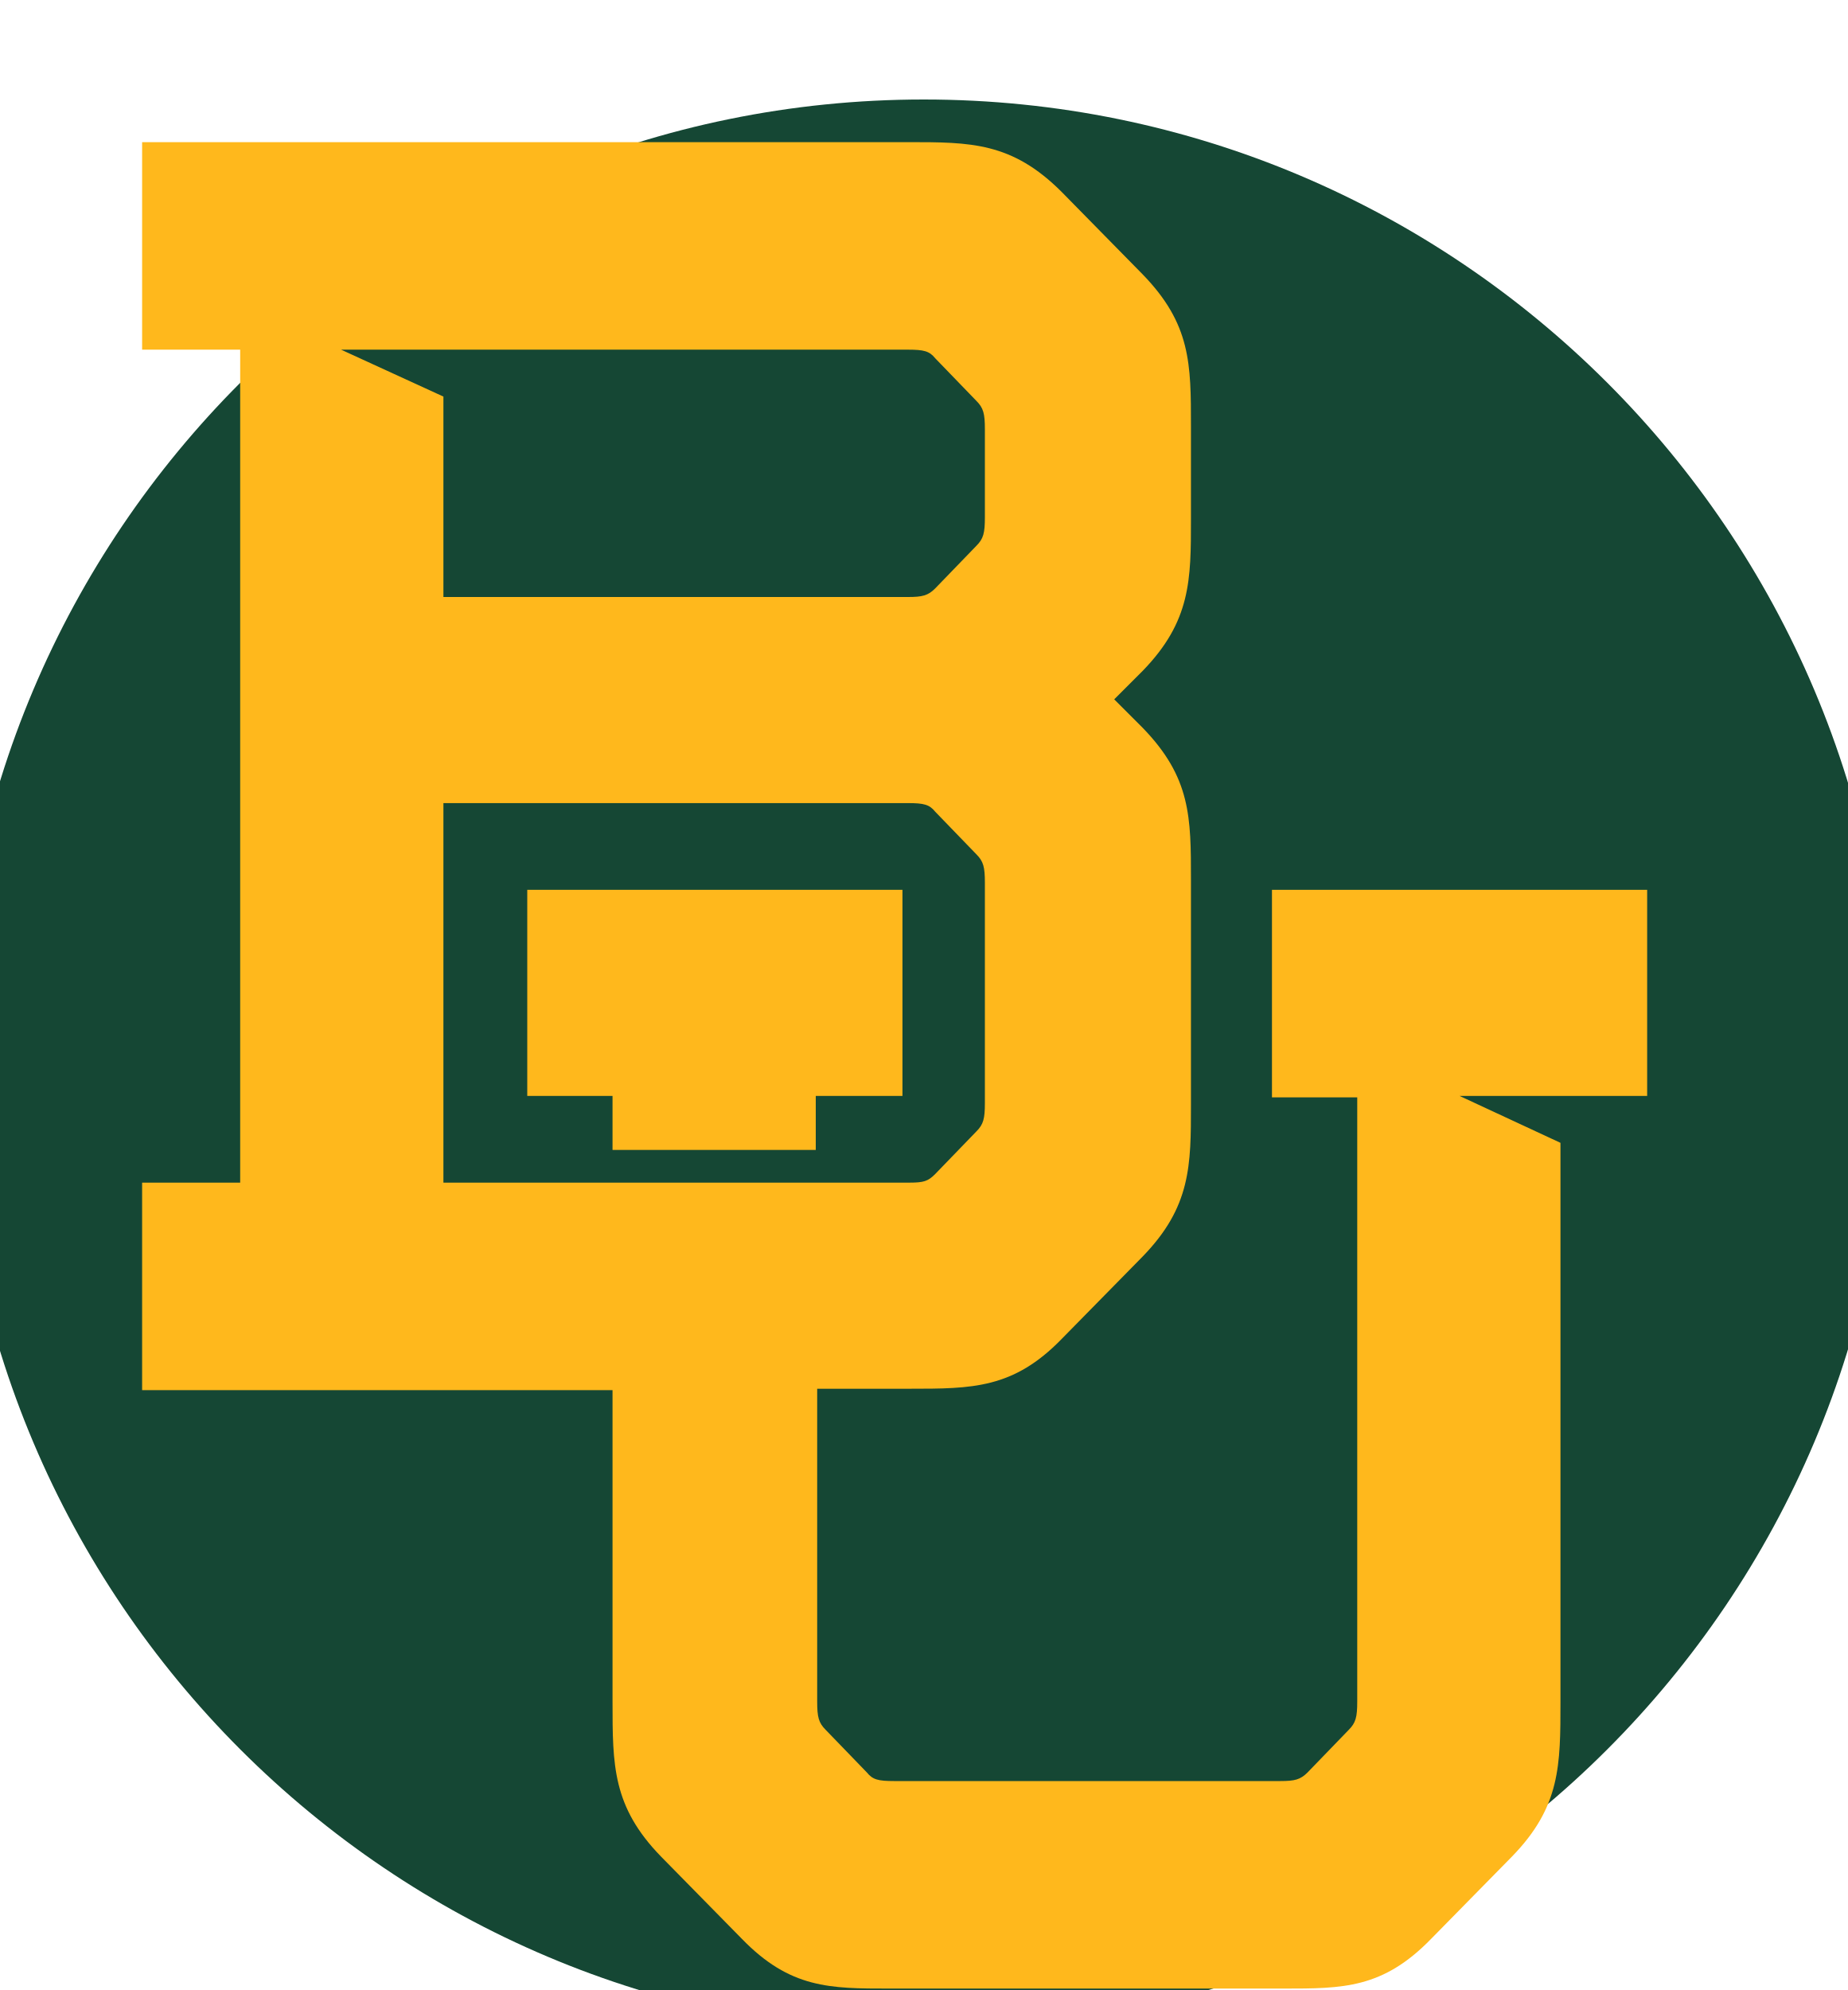
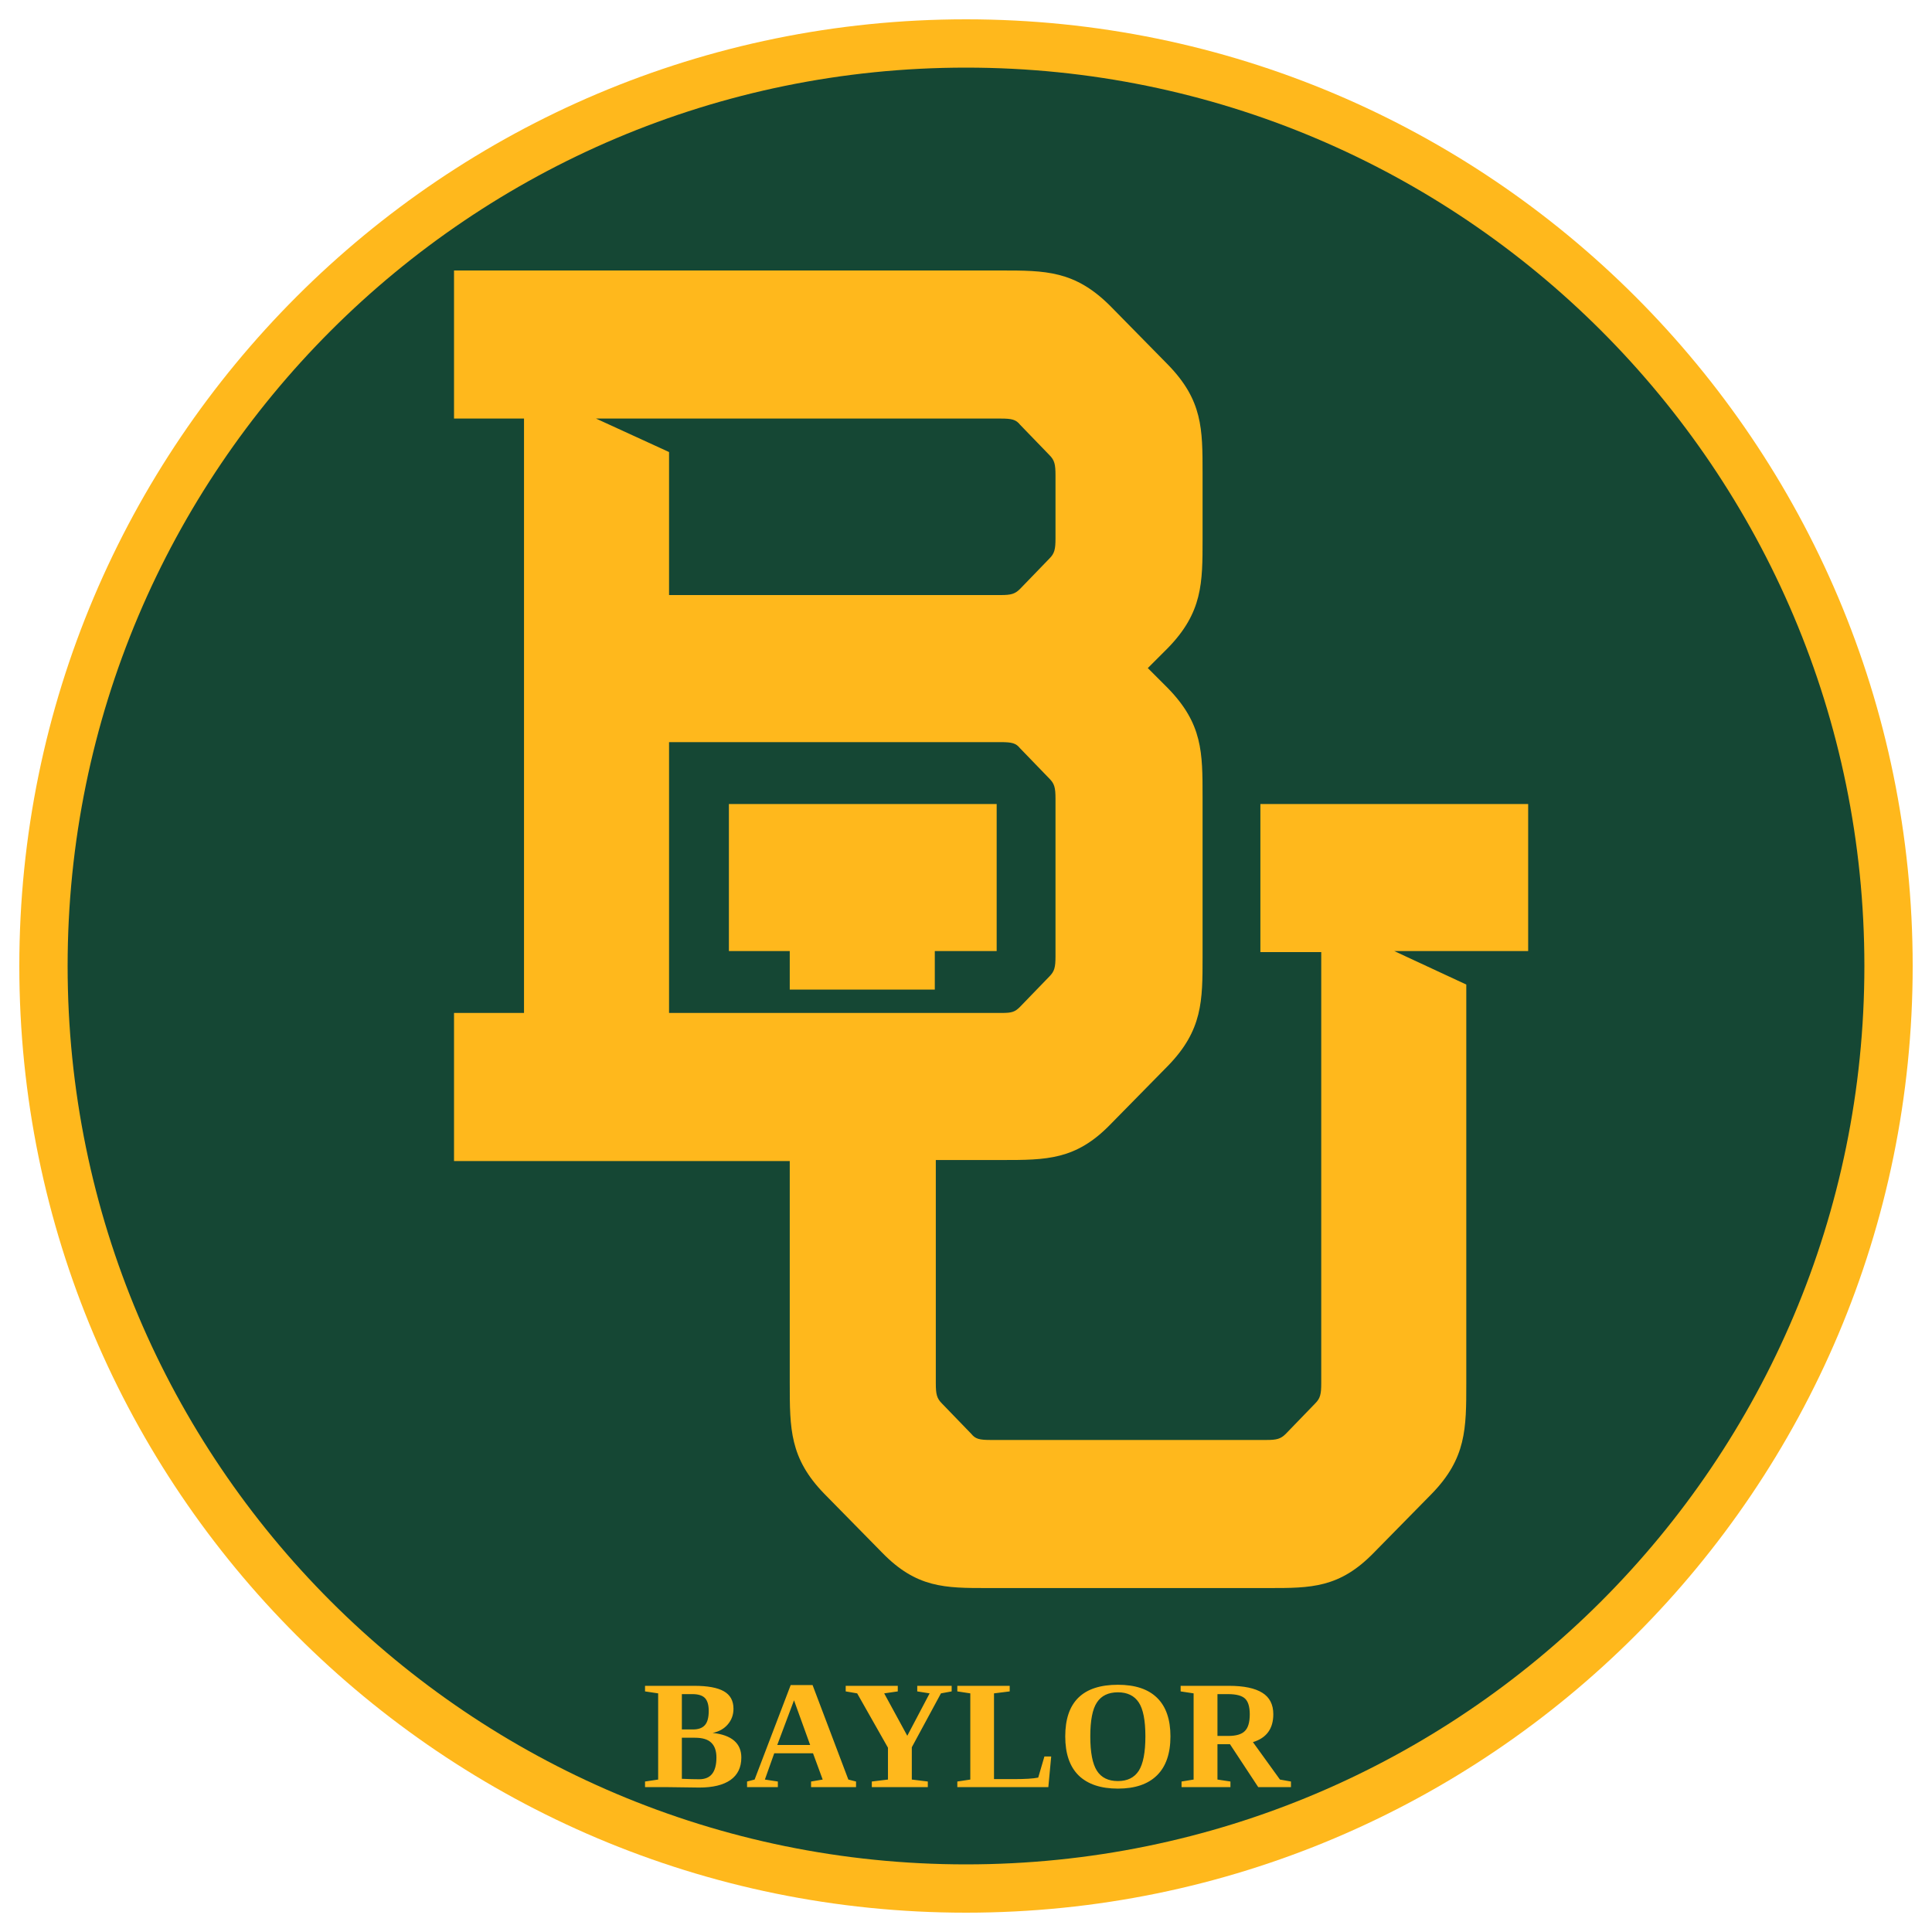
- <svg xmlns="http://www.w3.org/2000/svg" viewBox="-10 -10 130 140">
-   <circle cx="55" cy="65" r="68" fill="#154734" />
-   <g fill="#FFB81C">
-     <path d="M21.2,73.2V46.5h32.7c1.1,0,1.5,0.1,1.9,0.6l2.9,3c0.5,0.5,0.6,0.9,0.6,2v15.5c0,1.1-0.1,1.5-0.6,2l-2.9,3c-0.5,0.5-0.8,0.6-1.8,0.6L21.2,73.2z M53.9,14.6c1.1,0,1.5,0.1,1.9,0.6l2.9,3c0.5,0.5,0.6,0.9,0.6,2v6.2c0,1.1-0.1,1.5-0.6,2l-2.9,3c-0.5,0.5-0.9,0.6-1.9,0.6H21.2V17.9L14,14.6H53.9z M105.9,67.1V52.6H79.5v14.6h6v42.5c0,1.1-0.1,1.5-0.6,2l-2.9,3c-0.5,0.5-0.9,0.6-1.9,0.6H52.9c-1.1,0-1.5-0.1-1.9-0.6l-2.9-3c-0.5-0.5-0.6-0.9-0.6-2V87.7h6.5c4.4,0,7.3,0,10.7-3.5l5.7-5.8c3.4-3.5,3.4-6.4,3.4-10.7V51.9c0-4.4,0-7.2-3.4-10.7l-2-2l2-2c3.4-3.5,3.4-6.4,3.4-10.7V20c0-4.4,0-7.2-3.4-10.7l-5.7-5.8C61.2,0,58.3,0,53.9,0H0v14.6h6.9v58.6H0v14.6h33.1v21.9c0,4.5,0,7.4,3.4,10.9l5.7,5.8c3.4,3.5,6.2,3.5,10.4,3.5h27.7c4.2,0,7,0,10.4-3.5l5.7-5.8c3.4-3.5,3.4-6.4,3.4-10.9V70.4l-7.1-3.3H105.9z" />
-     <polygon points="47.4,70.9 47.4,67.1 53.5,67.1 53.5,52.6 27.1,52.6 27.1,67.1 33.1,67.1 33.1,70.9" />
+ <svg xmlns="http://www.w3.org/2000/svg" viewBox="0 0 200 200">
+   <defs>
+     <clipPath id="clip">
+       <circle cx="100" cy="100" r="96" />
+     </clipPath>
+   </defs>
+   <circle cx="100" cy="100" r="98" fill="#FFB81C" />
+   <circle cx="100" cy="100" r="93" fill="#154734" />
+   <g clip-path="url(#clip)">
+     <g transform="translate(47,28) scale(1.05)">
+       <g fill="#FFB81C">
+         <path d="M21.2,73.2V46.5h32.7c1.1,0,1.5,0.1,1.9,0.6l2.9,3c0.5,0.5,0.6,0.9,0.6,2v15.5c0,1.1-0.1,1.5-0.6,2l-2.9,3c-0.5,0.5-0.8,0.6-1.8,0.6L21.2,73.2z M53.9,14.6c1.1,0,1.5,0.1,1.9,0.6l2.9,3c0.5,0.5,0.6,0.9,0.6,2v6.2c0,1.1-0.1,1.5-0.6,2l-2.9,3c-0.5,0.5-0.9,0.6-1.9,0.6H21.2V17.9L14,14.6H53.9z M105.9,67.1V52.6H79.5v14.6h6v42.5c0,1.1-0.1,1.5-0.6,2l-2.9,3c-0.5,0.5-0.9,0.6-1.9,0.6H52.9c-1.1,0-1.5-0.1-1.9-0.6l-2.9-3c-0.5-0.5-0.6-0.9-0.6-2V87.7h6.5c4.4,0,7.3,0,10.7-3.5l5.7-5.8c3.4-3.5,3.4-6.4,3.4-10.7V51.9c0-4.4,0-7.2-3.4-10.7l-2-2l2-2c3.4-3.5,3.4-6.4,3.4-10.7V20c0-4.4,0-7.2-3.4-10.7l-5.7-5.8C61.2,0,58.3,0,53.9,0H0v14.6h6.9v58.6H0v14.6h33.1v21.9c0,4.5,0,7.4,3.4,10.9l5.7,5.8c3.4,3.5,6.2,3.5,10.4,3.5h27.7c4.2,0,7,0,10.4-3.5l5.7-5.8c3.4-3.5,3.4-6.4,3.4-10.9V70.4l-7.1-3.3H105.9z" />
+         <polygon points="47.4,70.9 47.4,67.1 53.5,67.1 53.5,52.6 27.1,52.6 27.1,67.1 33.1,67.1 33.1,70.9" />
+       </g>
+     </g>
  </g>
+   <text x="100" y="185" text-anchor="middle" font-family="Georgia, 'Times New Roman', serif" font-size="16" font-weight="bold" fill="#FFB81C">BAYLOR</text>
</svg>
